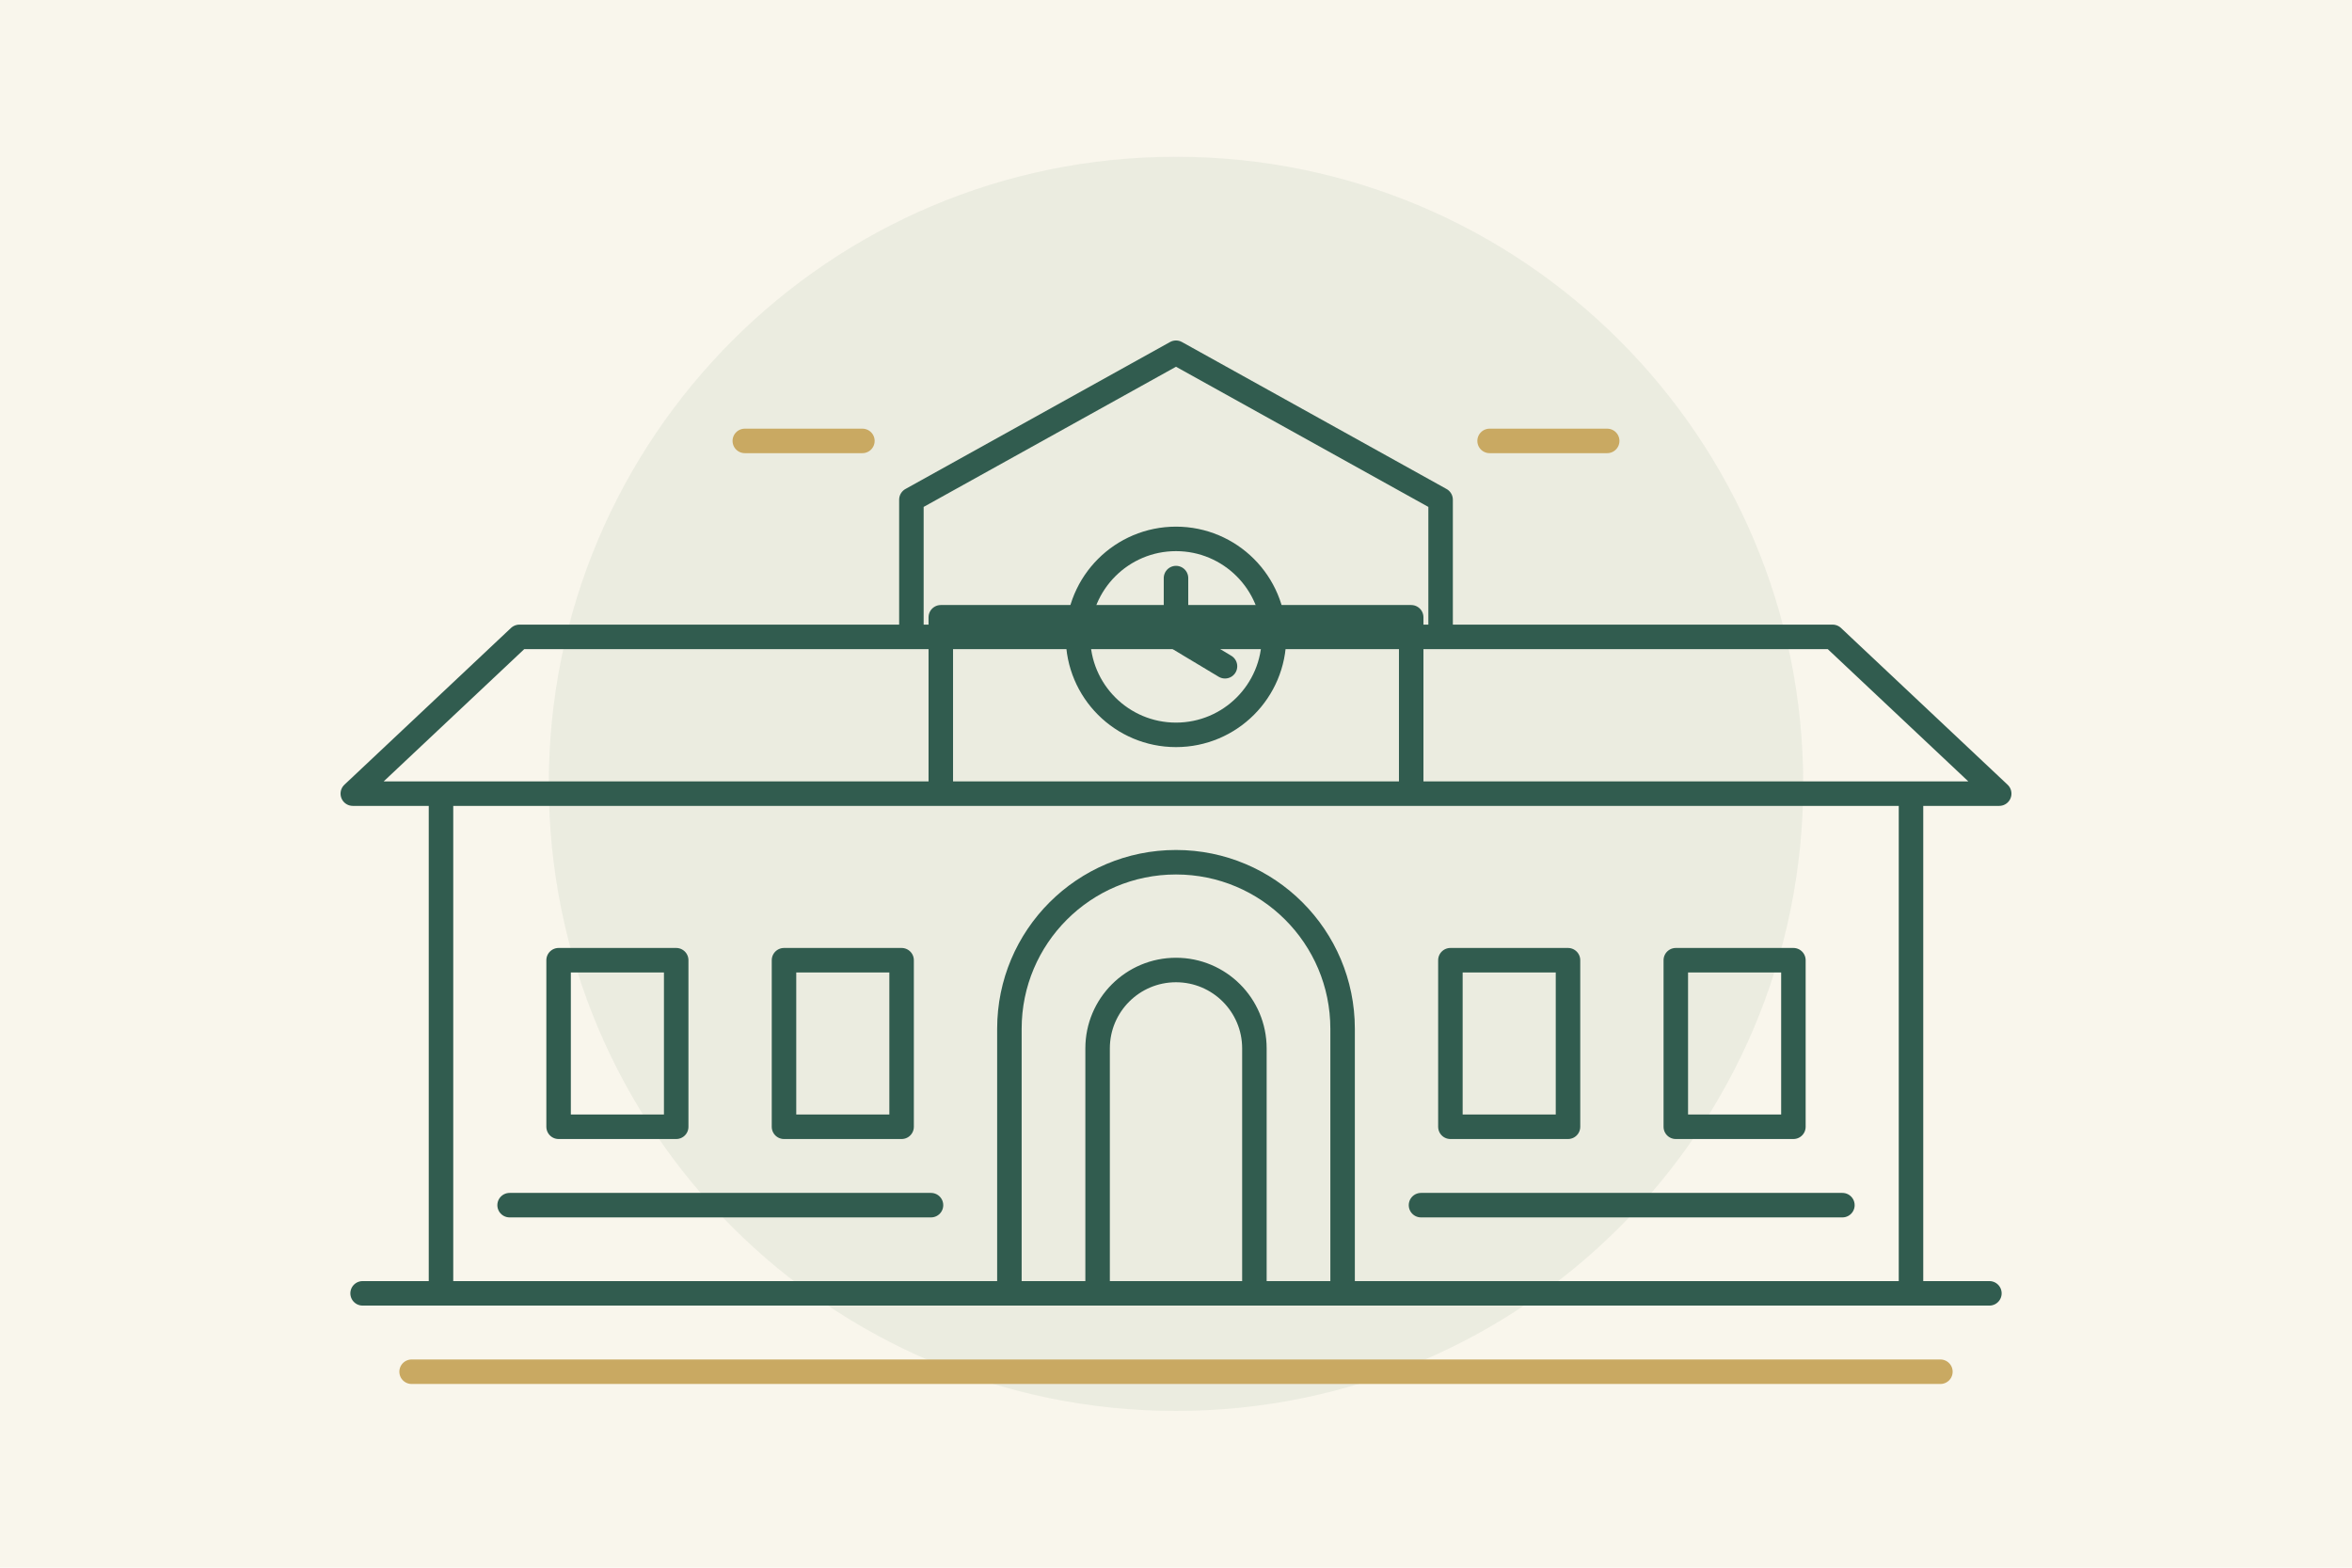
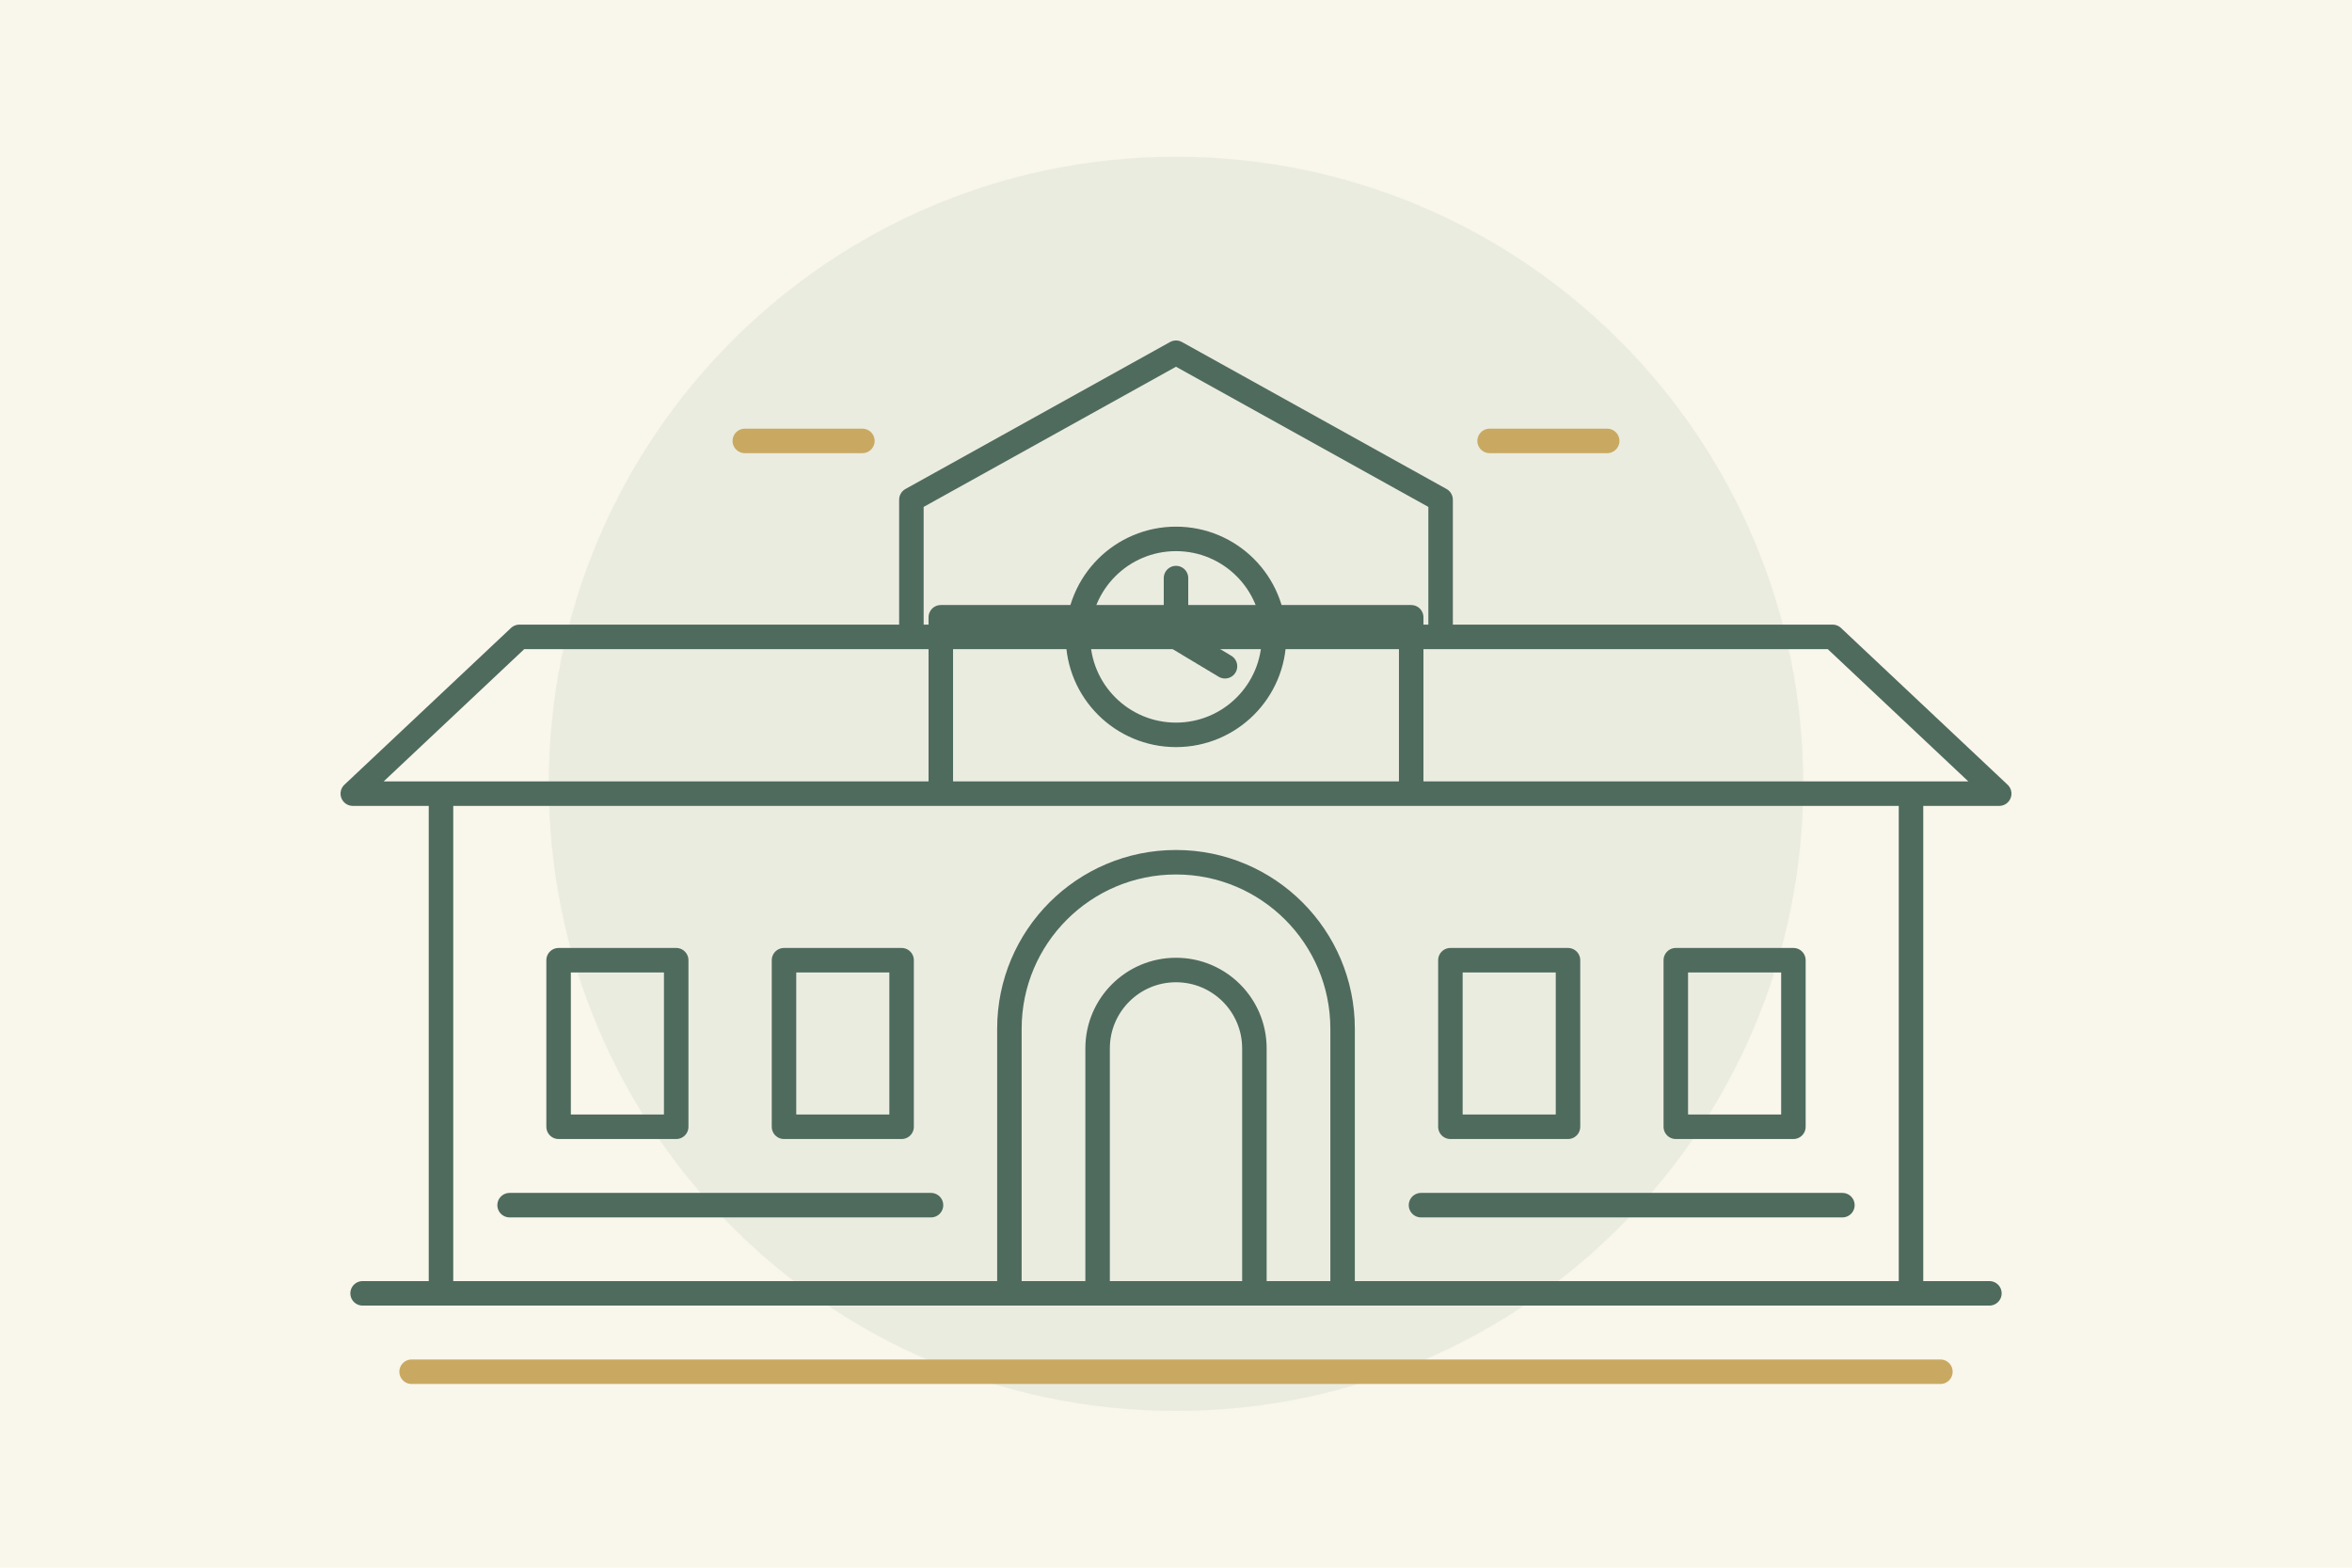
<svg xmlns="http://www.w3.org/2000/svg" viewBox="0 0 240 160">
  <rect width="240" height="160" fill="#F9F6EC" />
  <circle cx="120" cy="80" r="64" fill="#6B8F72" opacity=".10" />
-   <g fill="none" stroke="#315C4F" stroke-width="2.5" stroke-linejoin="round" stroke-linecap="round">
+   <g fill="none" stroke="#4F6B5D" stroke-width="2.5" stroke-linejoin="round" stroke-linecap="round">
    <path d="M37 132h166M45 132V81h150v51M36 81h168l-17-16H53L36 81ZM93 65V51l27-15 27 15v14M96 81V63h48v18M103 132v-27a17 17 0 0 1 34 0v27M112 132v-25a8 8 0 0 1 16 0v25M57 98h12v17H57Zm23 0h12v17H80Zm68 0h12v17h-12Zm23 0h12v17h-12ZM52 123h43m50 0h43" />
    <circle cx="120" cy="65" r="10" />
    <path d="M120 59v6l5 3" />
    <path stroke="#C9A962" d="M88 45h-12m88 0h-12M42 140h156" />
  </g>
</svg>
